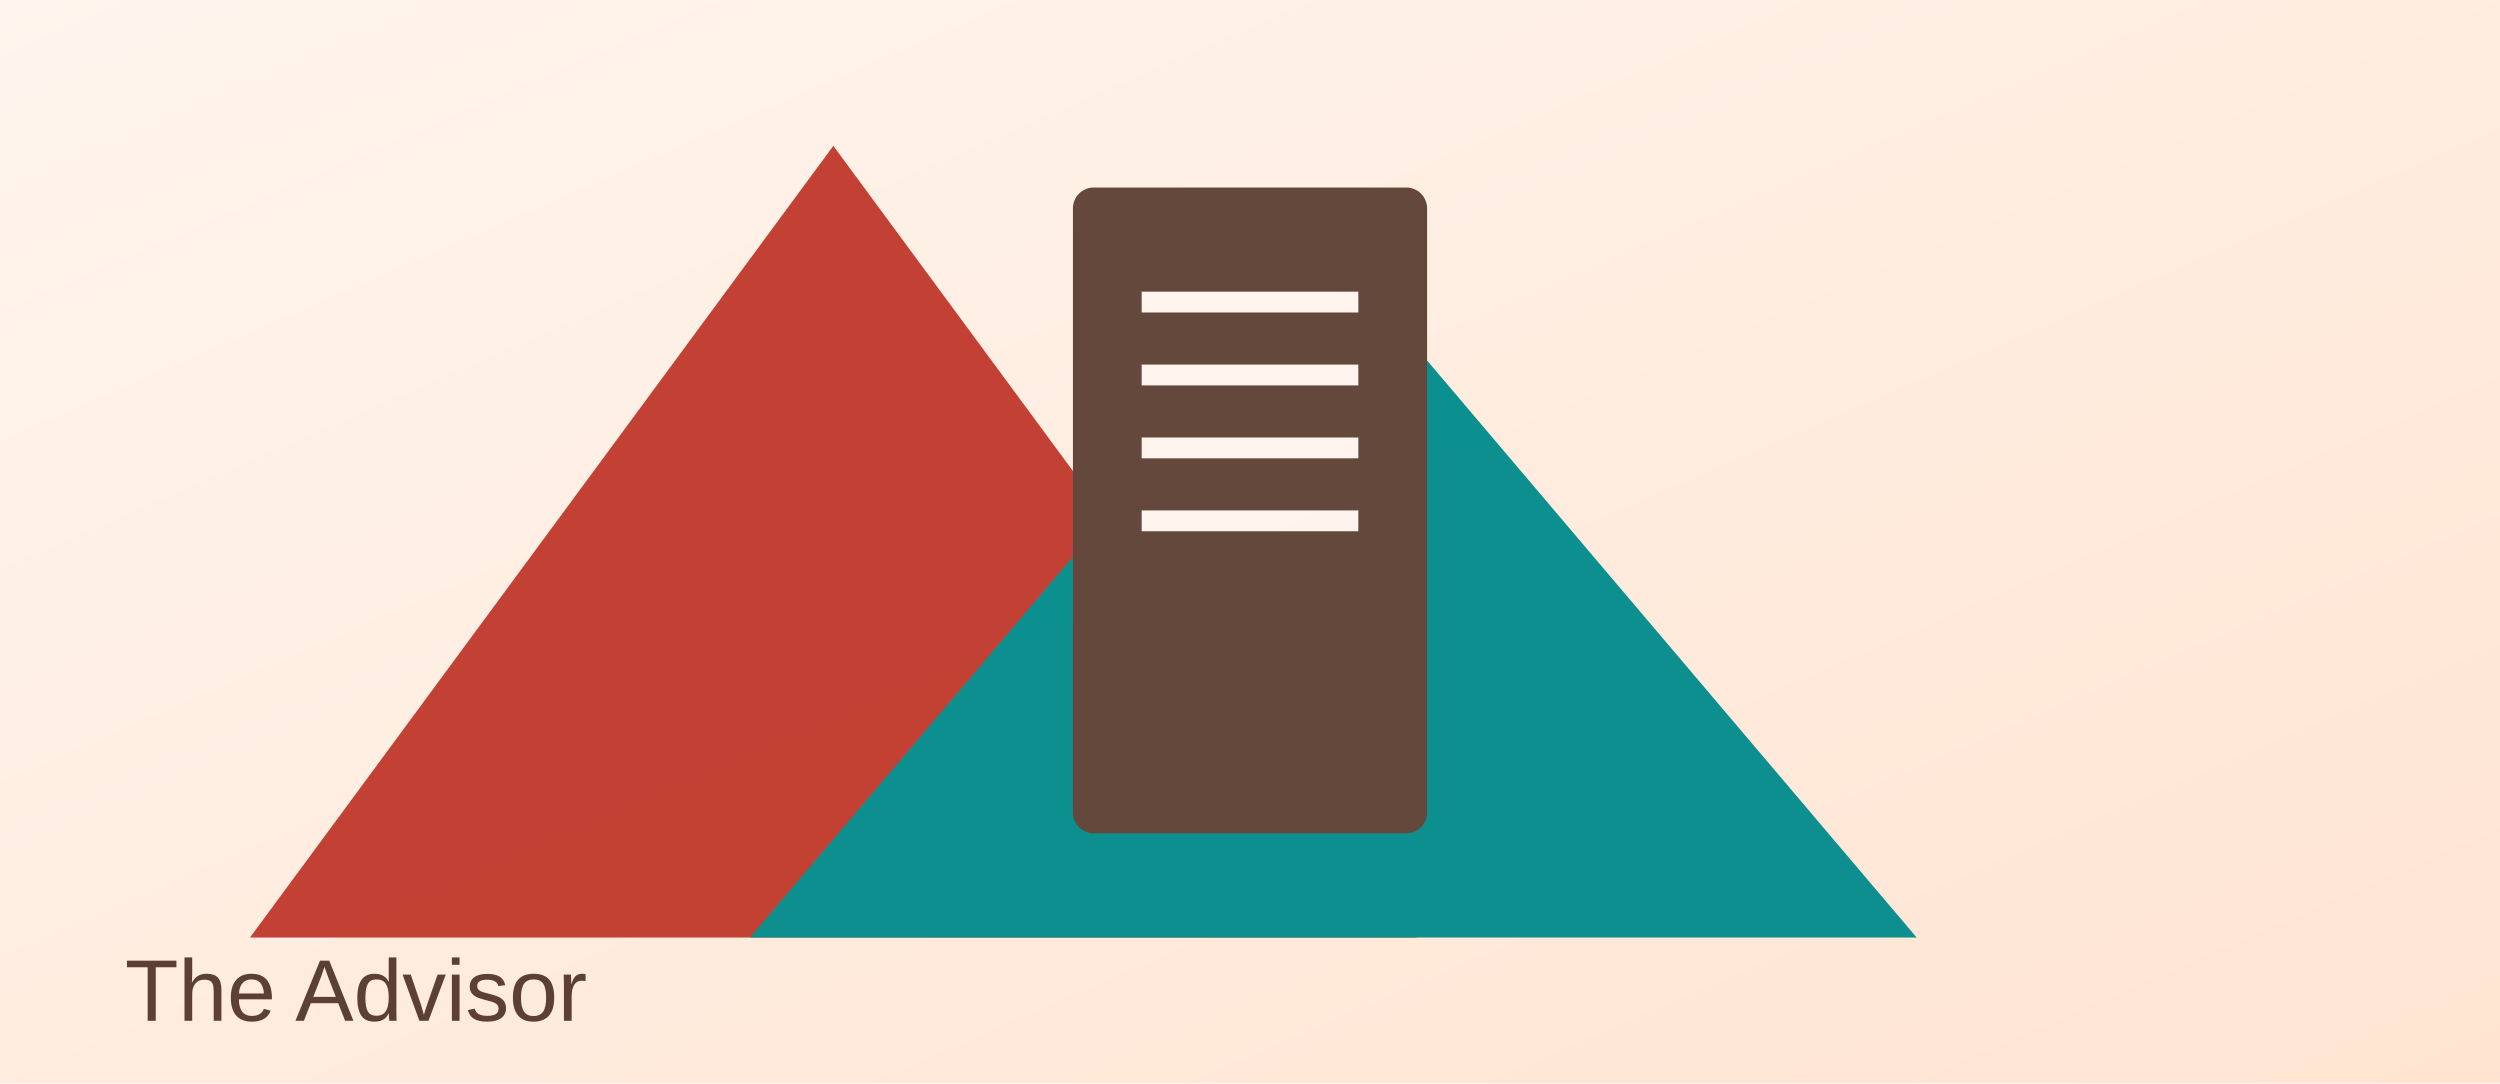
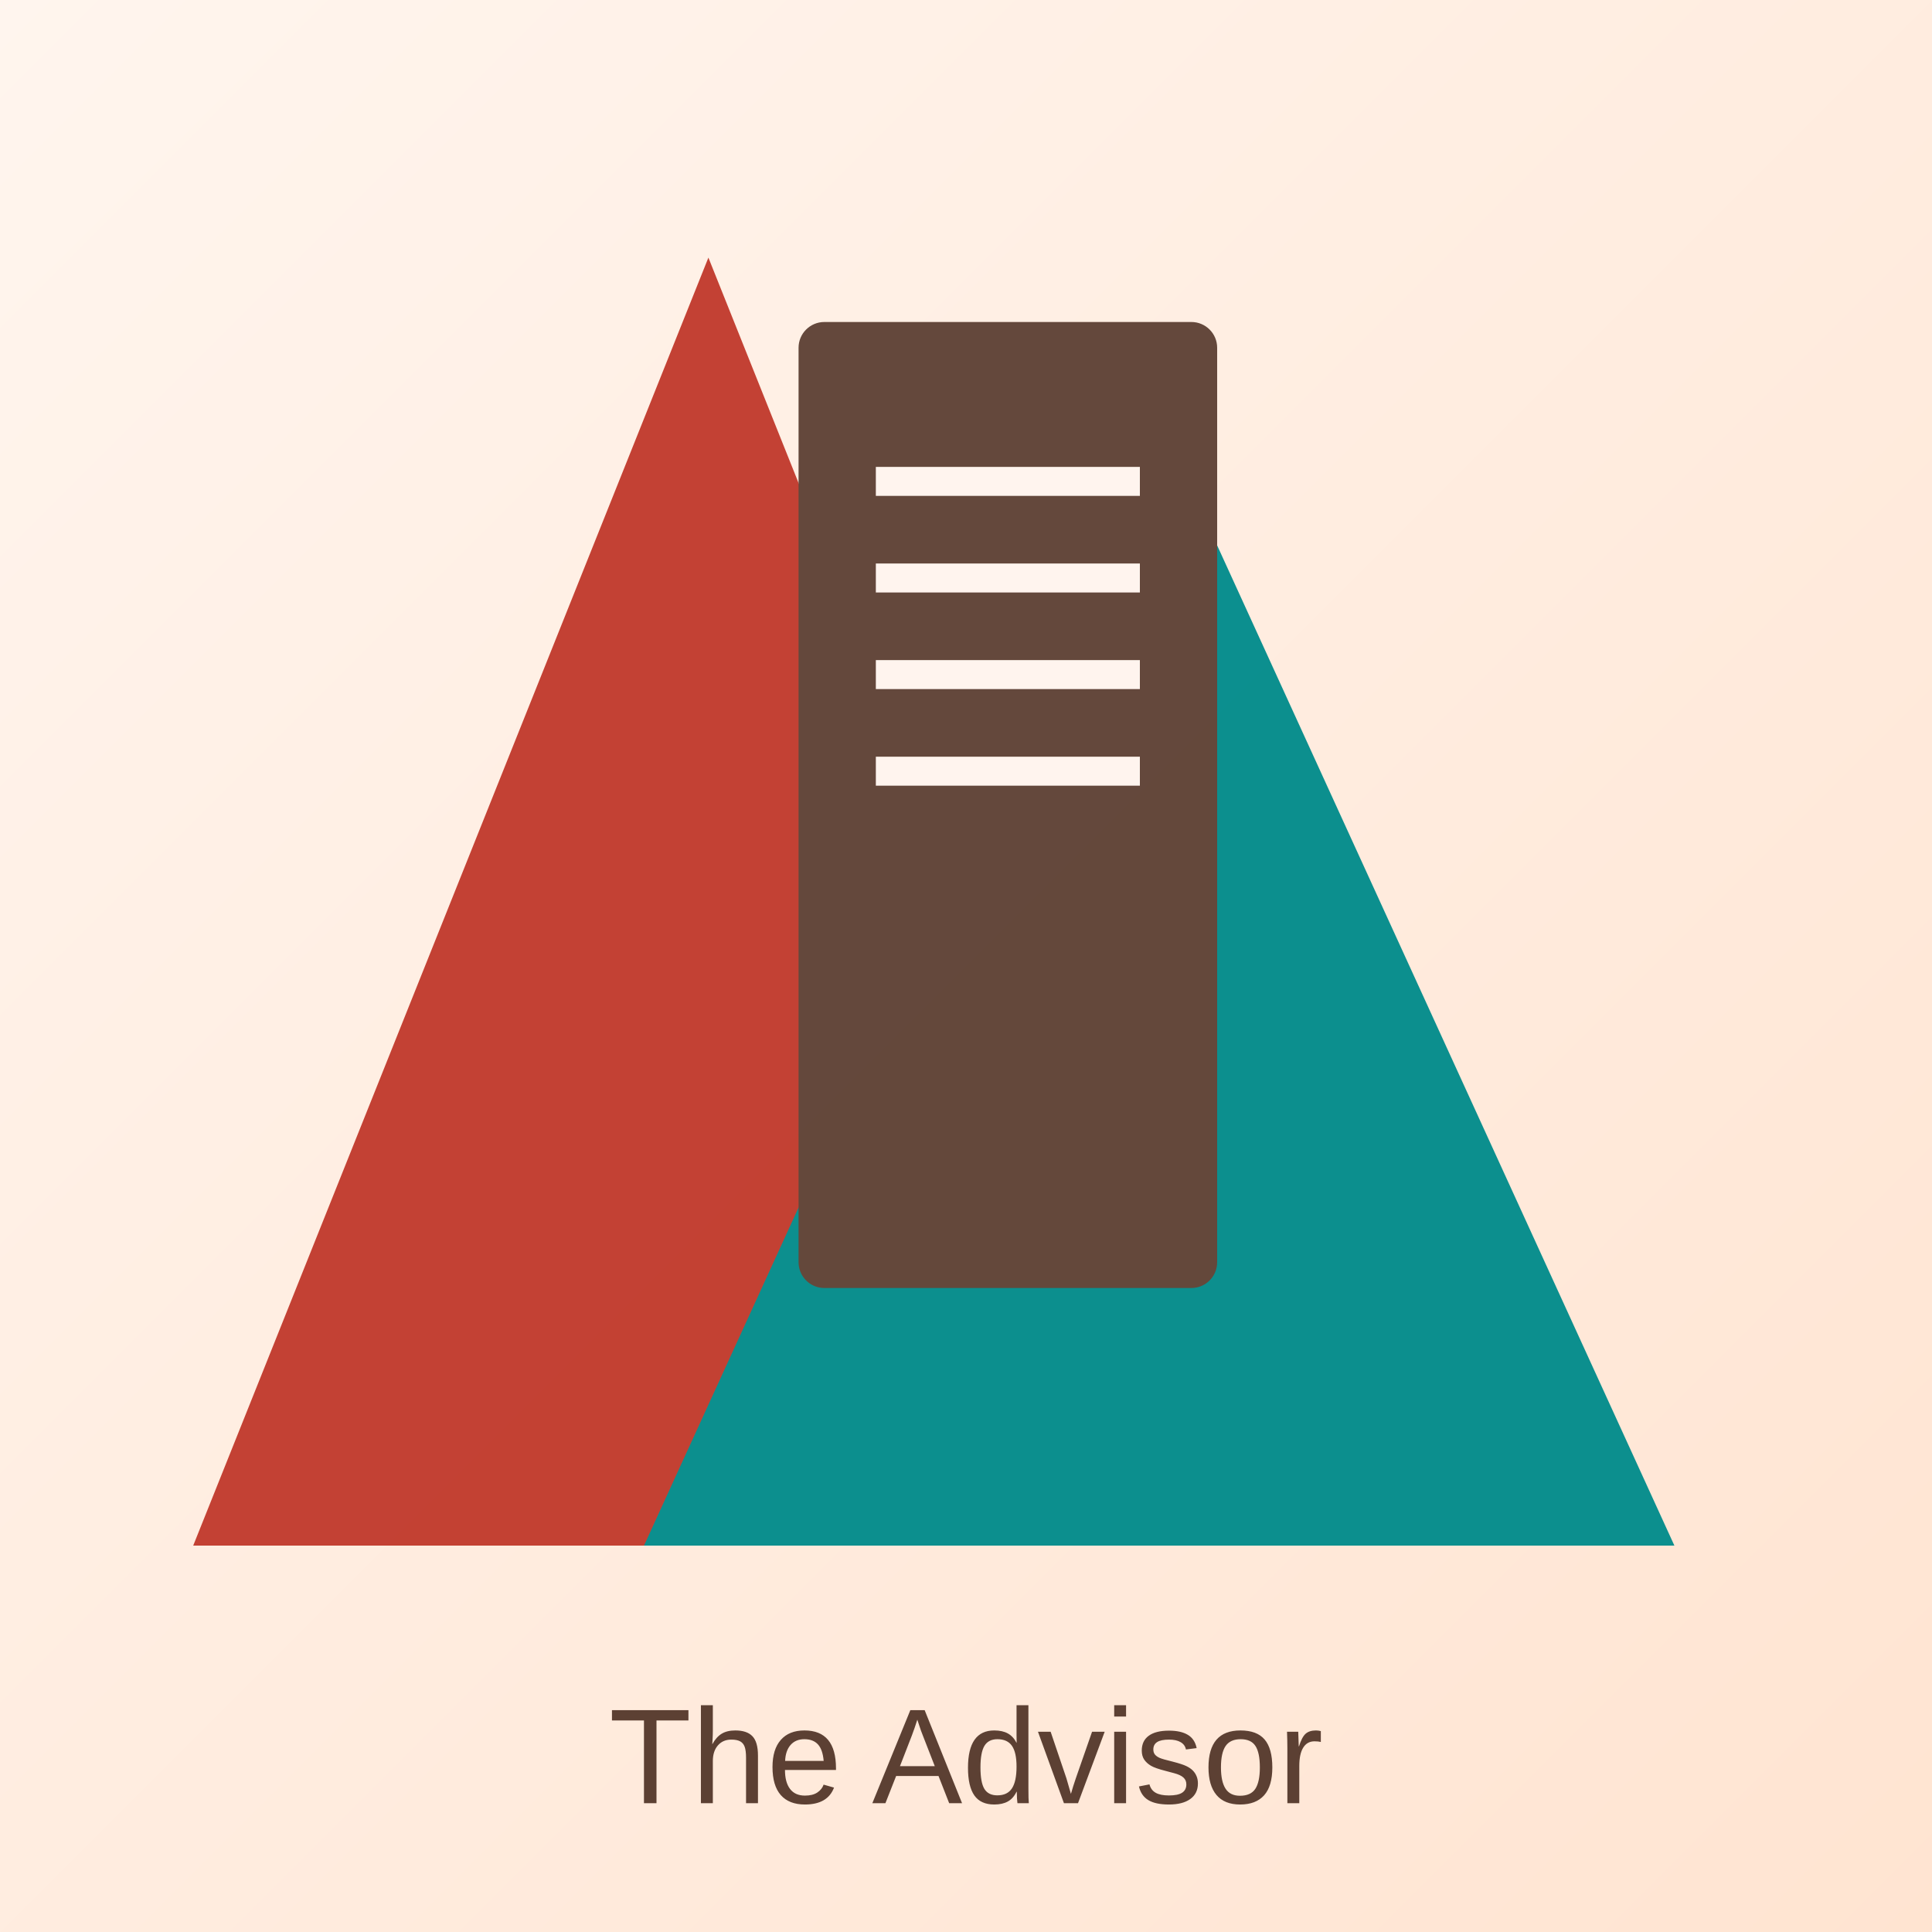
- <svg xmlns="http://www.w3.org/2000/svg" viewBox="0 0 1200 520" role="img" aria-labelledby="title desc">
-   <rect width="1200" height="520" fill="#FFF5EE" />
-   <rect x="0" y="0" width="1200" height="520" fill="url(#bg)" />
-   <g opacity="0.95">
-     <path d="M120 450 L400 70 L680 450 Z" fill="#C0392B" />
-     <path d="M360 450 L640 120 L920 450 Z" fill="#008B8B" />
-     <rect x="515" y="90" width="170" height="310" rx="10" fill="#5C4033" />
-     <rect x="548" y="140" width="104" height="10" fill="#FFF5EE" />
-     <rect x="548" y="175" width="104" height="10" fill="#FFF5EE" />
-     <rect x="548" y="210" width="104" height="10" fill="#FFF5EE" />
-     <rect x="548" y="245" width="104" height="10" fill="#FFF5EE" />
-   </g>
-   <text x="60" y="490" font-size="42" fill="#5C4033" font-family="Arial, sans-serif">The Advisor</text>
+ <svg xmlns="http://www.w3.org/2000/svg" viewBox="0 0 600 600" role="img" aria-labelledby="title desc">
  <defs>
    <linearGradient id="bg" x1="0" x2="1" y1="0" y2="1">
      <stop offset="0%" stop-color="#FFF5EE" />
      <stop offset="100%" stop-color="#FFE4D1" />
    </linearGradient>
  </defs>
+   <rect width="600" height="600" fill="url(#bg)" />
+   <g opacity="0.95">
+     <path d="M60 480 L220 80 L380 480 Z" fill="#C0392B" />
+     <path d="M200 480 L360 130 L520 480 Z" fill="#008B8B" />
+     <rect x="248" y="100" width="130" height="300" rx="8" fill="#5C4033" />
+     <rect x="272" y="145" width="82" height="9" fill="#FFF5EE" />
+     <rect x="272" y="175" width="82" height="9" fill="#FFF5EE" />
+     <rect x="272" y="205" width="82" height="9" fill="#FFF5EE" />
+     <rect x="272" y="235" width="82" height="9" fill="#FFF5EE" />
+   </g>
+   <text x="300" y="560" text-anchor="middle" font-size="42" fill="#5C4033" font-family="Arial, sans-serif">The Advisor</text>
</svg>
